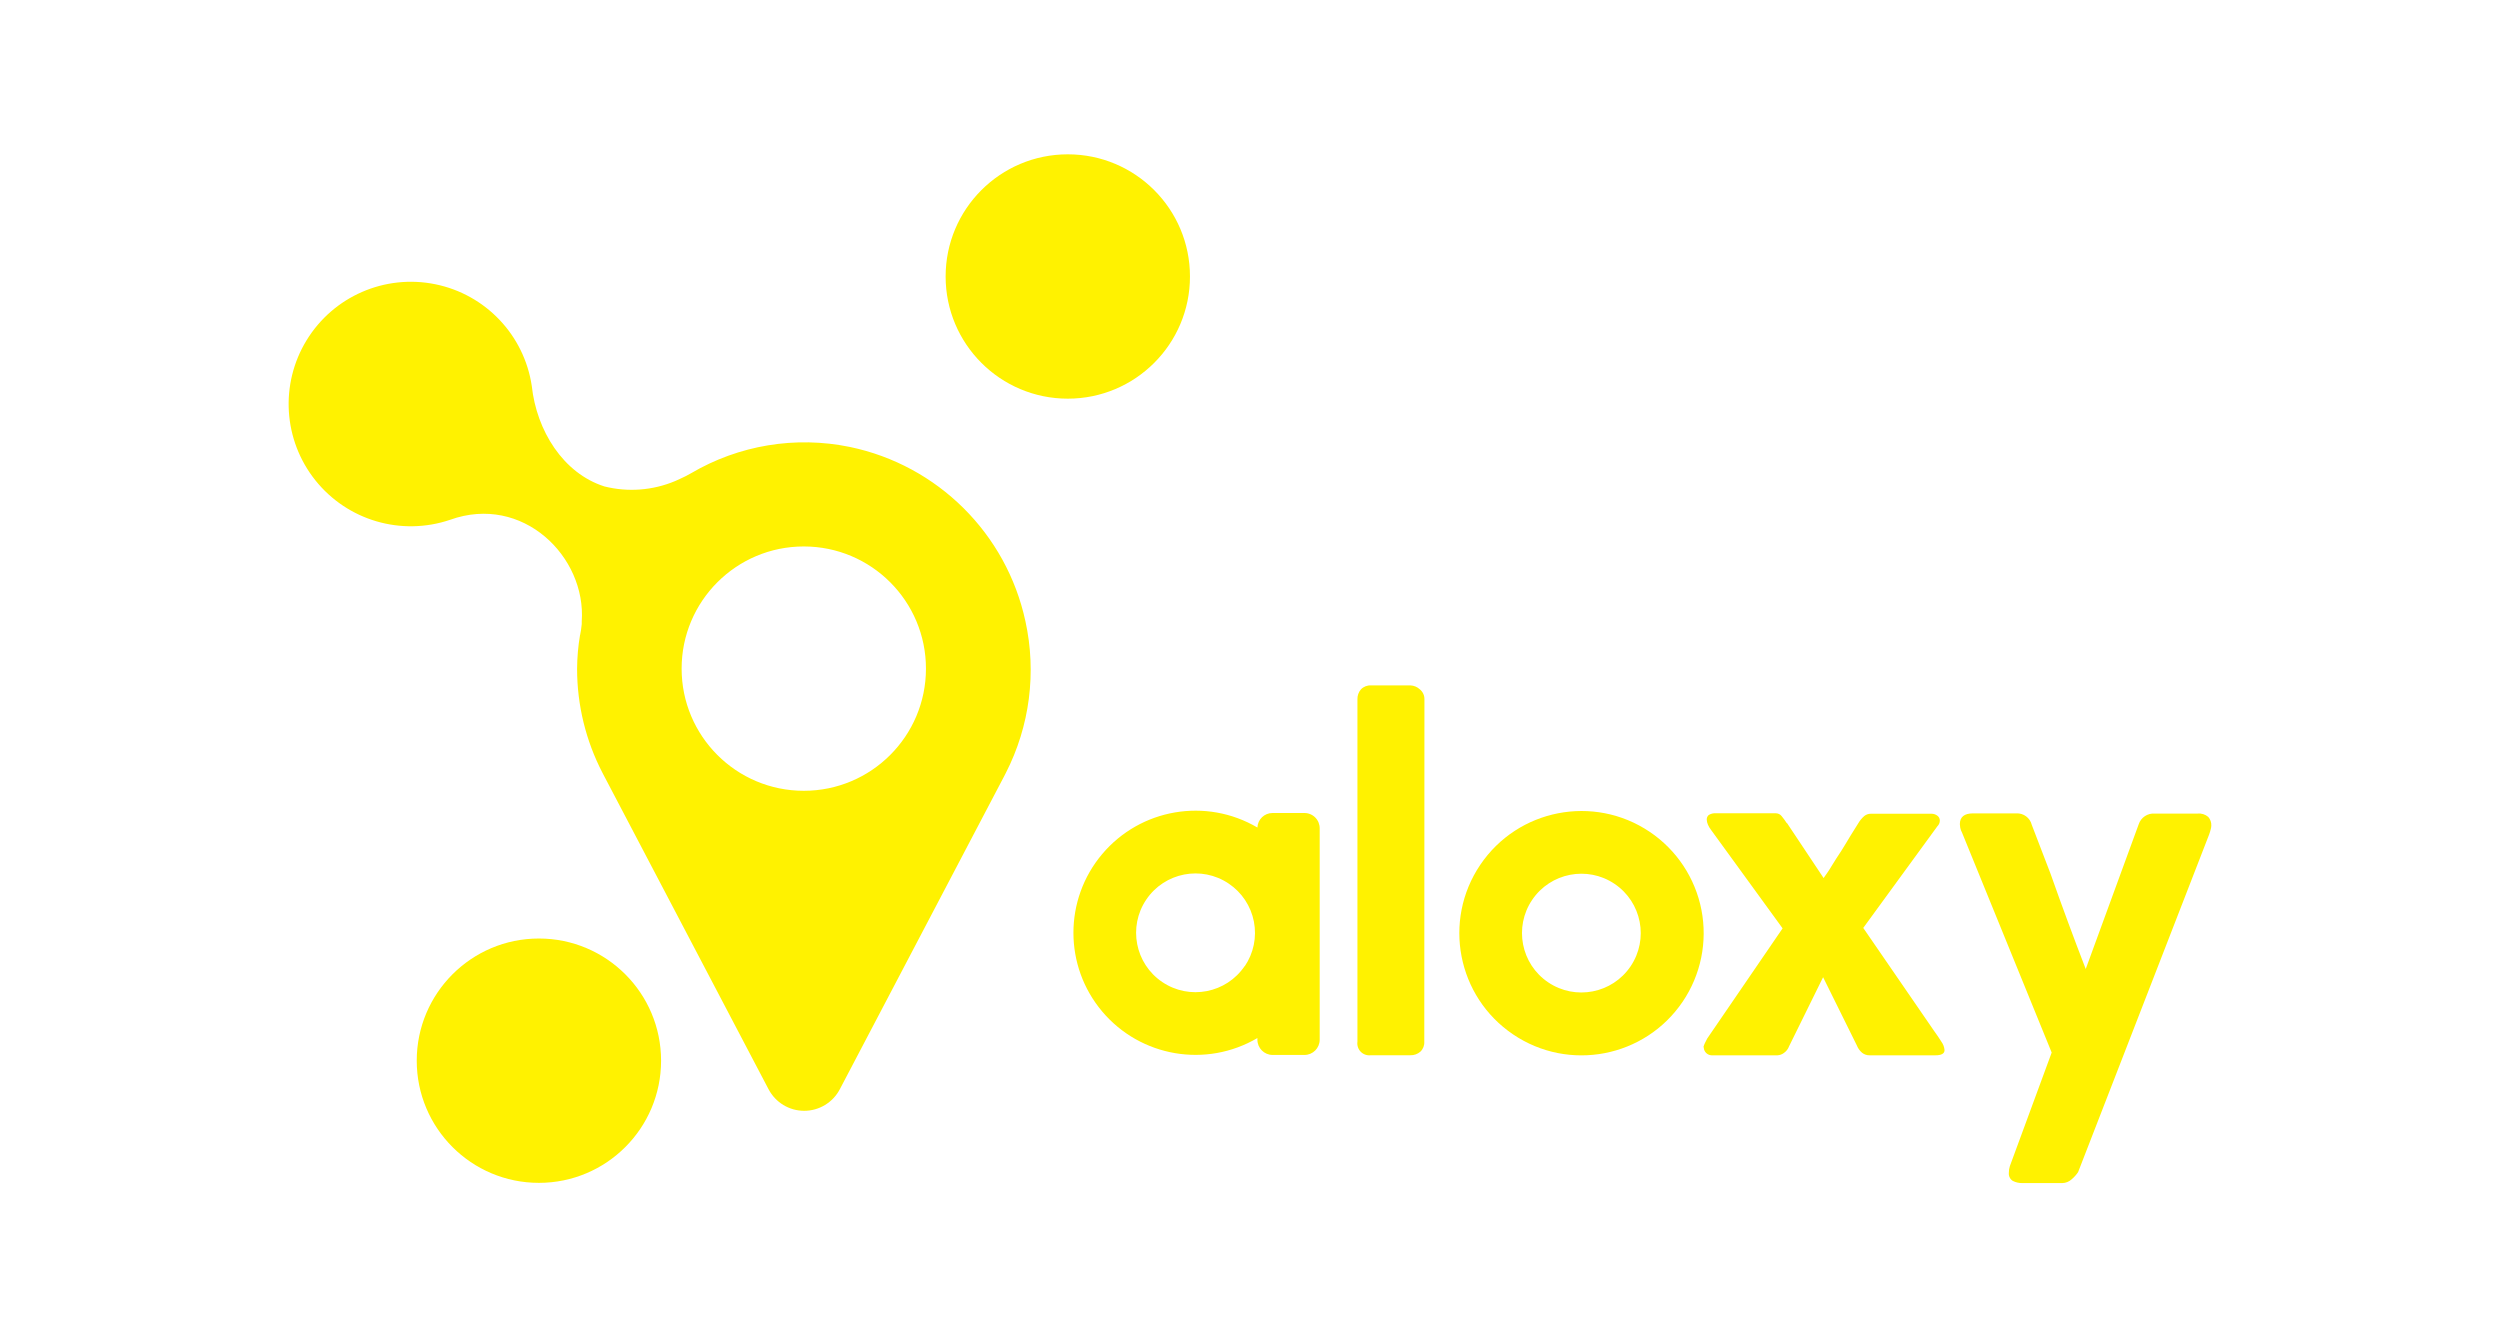
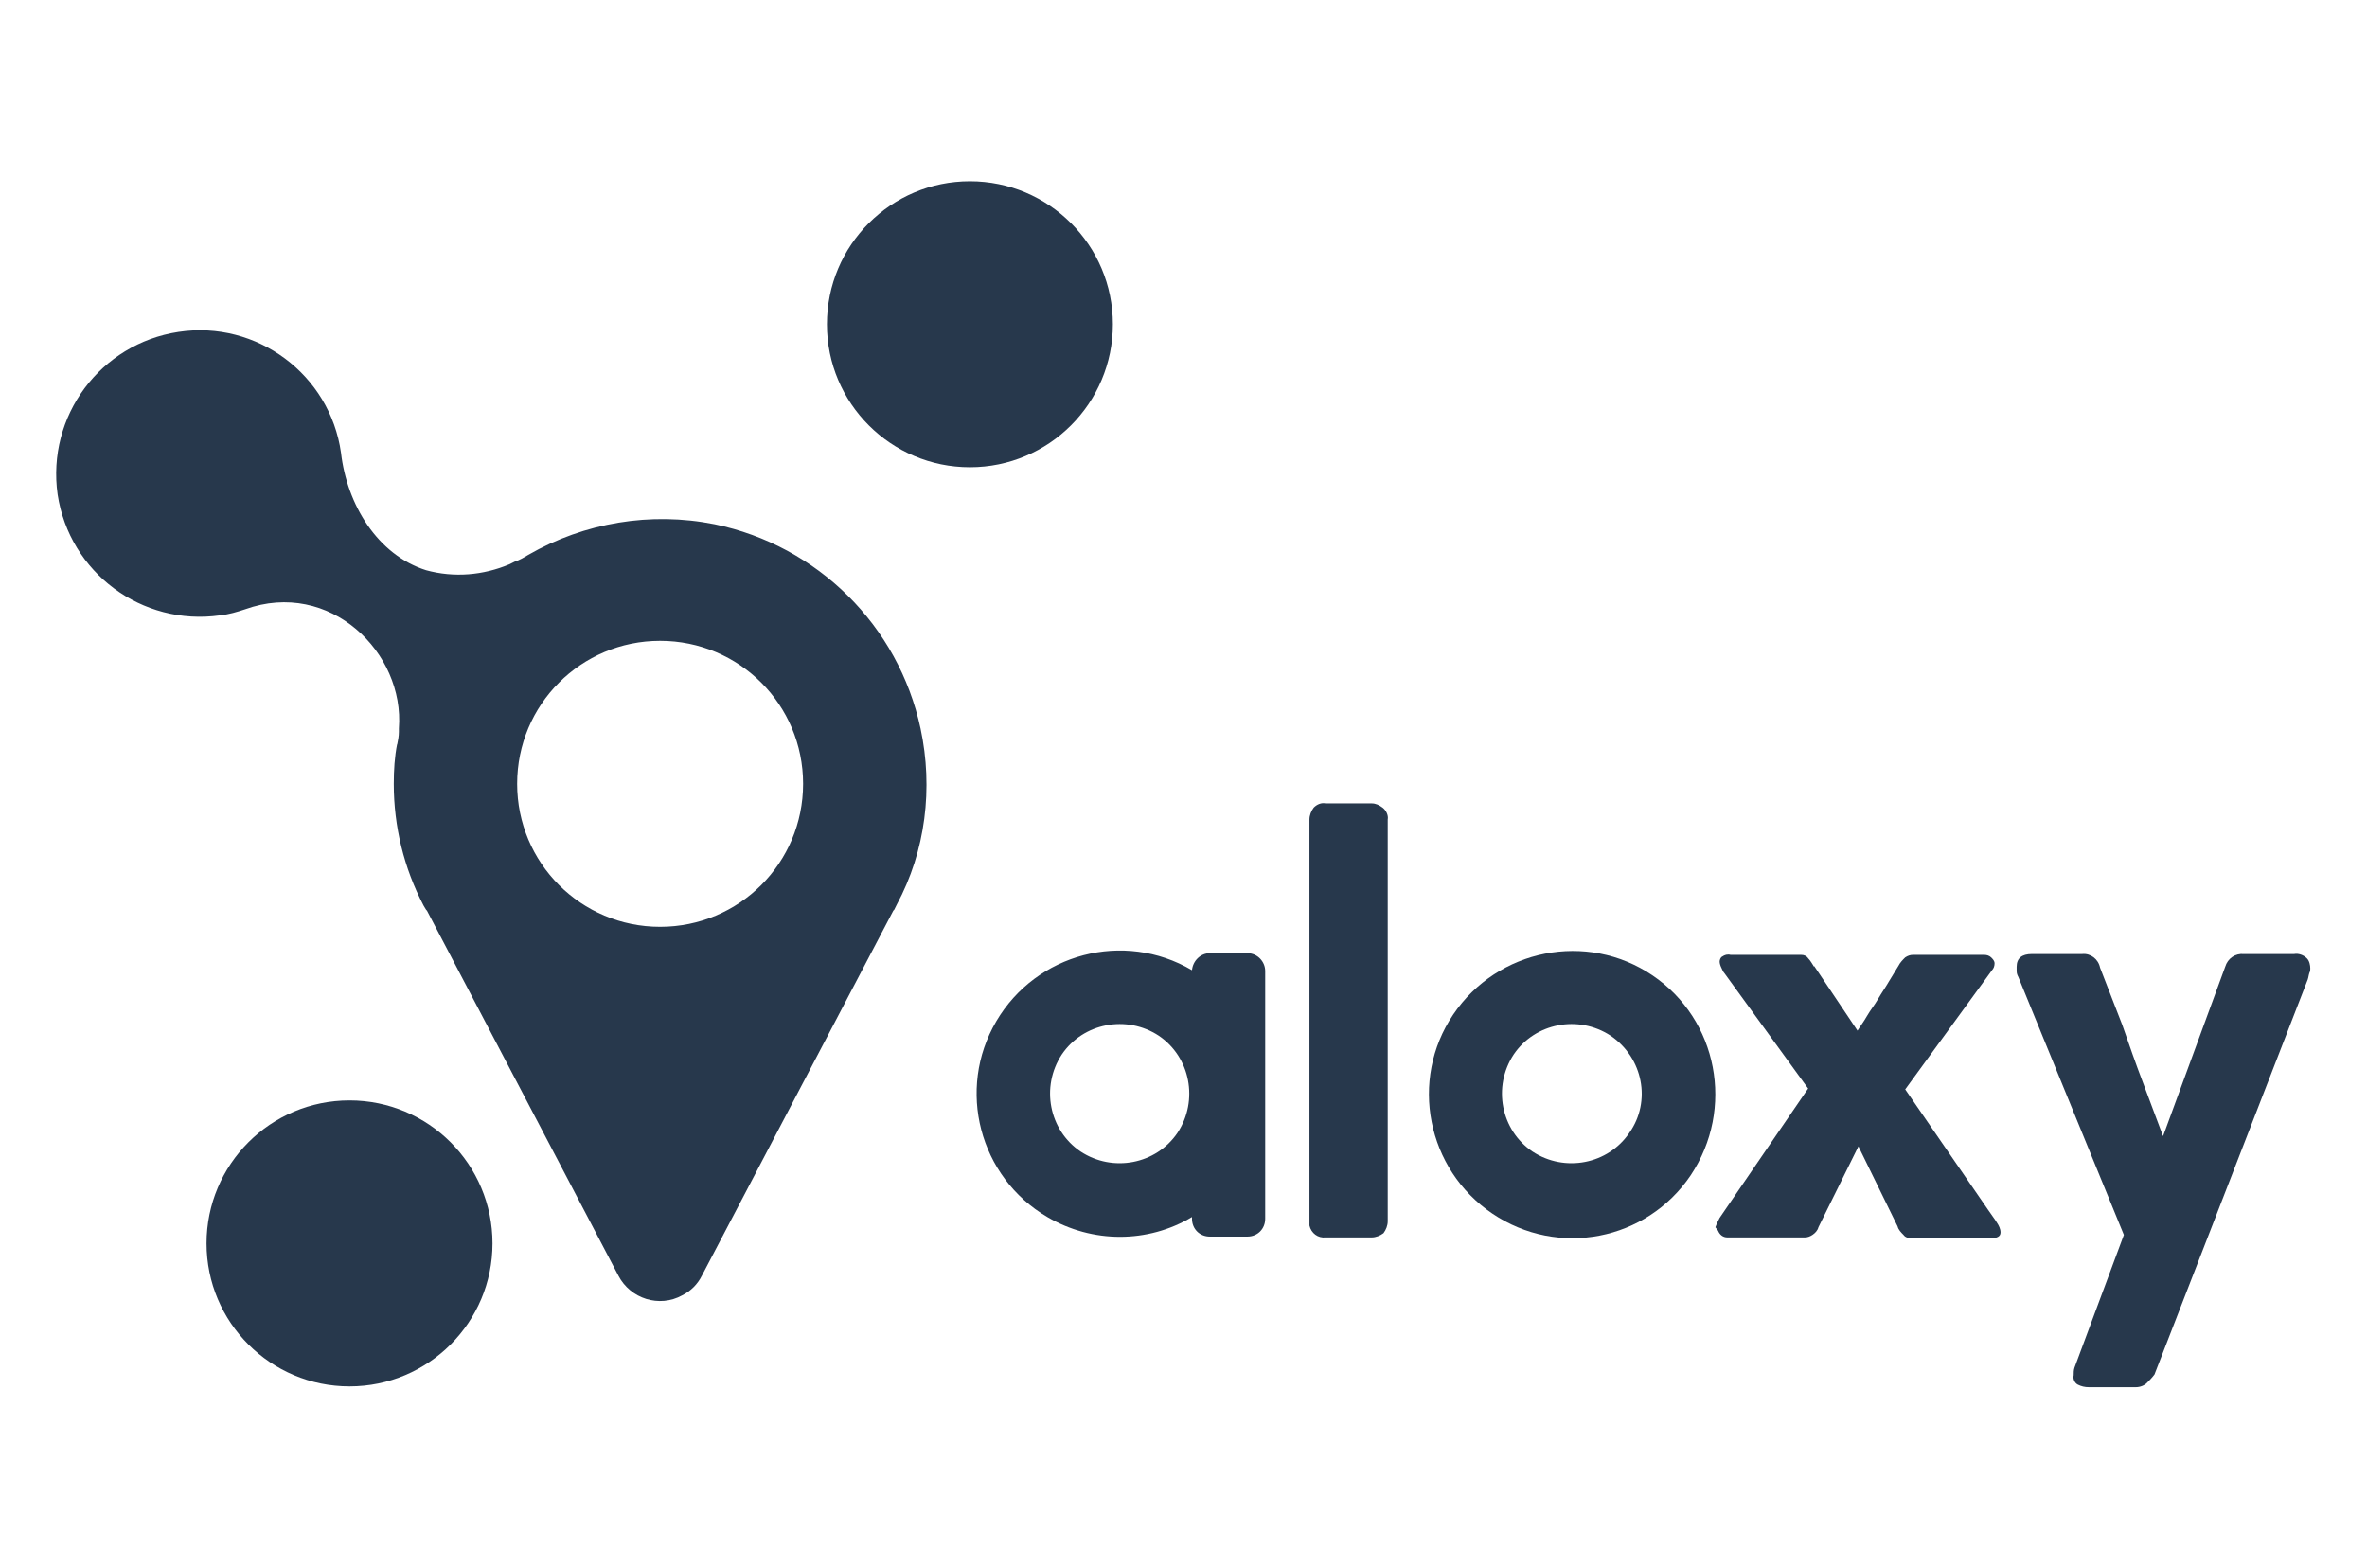
- <svg xmlns="http://www.w3.org/2000/svg" id="Layer_1" data-name="Layer 1" viewBox="0 0 344.4 184.25">
-   <defs>
-     <style>.cls-1{fill:#fff200;}</style>
-   </defs>
-   <circle class="cls-1" cx="74.24" cy="146.12" r="16.83" />
-   <circle class="cls-1" cx="147.1" cy="38.09" r="16.83" />
-   <path class="cls-1" d="M141.26,85.57a31.27,31.27,0,0,0-24.19-24A30.86,30.86,0,0,0,95.19,65.2h0a16.3,16.3,0,0,1-1.56.79l-.62.28a15.44,15.44,0,0,1-9.75.74c-5.68-1.81-9.34-7.69-10-13.83v0A16.84,16.84,0,1,0,62,71.61l0,0c10-3.6,18.78,5.08,18.14,14,0,.12,0,.25,0,.37a13.46,13.46,0,0,1-.23,1.53l0-.06a29,29,0,0,0-.41,4.69A31.1,31.1,0,0,0,83,106.47h0l.28.54a.83.83,0,0,1,.07.13l22.53,42.92a5.54,5.54,0,0,0,9.81,0l22.54-42.93.06-.11.28-.55h0A31.2,31.2,0,0,0,141.26,85.57Zm-30.53,23.37a16.83,16.83,0,1,1,16.83-16.83A16.83,16.83,0,0,1,110.73,108.94Z" />
-   <path class="cls-1" d="M196.21,143.5a1.75,1.75,0,0,1-.53,1.37,2,2,0,0,1-1.4.5h-5.43A1.65,1.65,0,0,1,187,143.5V96.35a2,2,0,0,1,.49-1.39,1.78,1.78,0,0,1,1.38-.54h5.43a2,2,0,0,1,1.28.53,1.72,1.72,0,0,1,.65,1.4Z" />
-   <path class="cls-1" d="M234.68,144.18a3.34,3.34,0,0,1,.2-.51c.09-.18.2-.38.31-.61l10.38-15.17-9.84-13.54a3.38,3.38,0,0,1-.44-.73,1.88,1.88,0,0,1-.17-.73.79.79,0,0,1,.27-.61,1.58,1.58,0,0,1,1-.24h8.28a1,1,0,0,1,.76.38,10,10,0,0,1,.73,1v-.06l5.06,7.6c.34-.48.72-1,1.13-1.7s.85-1.34,1.28-2,.85-1.41,1.27-2.09l1.1-1.76a4,4,0,0,1,.83-1,1.44,1.44,0,0,1,.9-.31h8.35a1.36,1.36,0,0,1,.8.26.82.82,0,0,1,.35.7,1.1,1.1,0,0,1-.34.77l-10.21,14,9.71,14.12c.43.59.78,1.11,1.06,1.56a2.26,2.26,0,0,1,.43,1.15q0,.72-1.26.72h-9.06a1.61,1.61,0,0,1-1.05-.36,2.54,2.54,0,0,1-.71-1l-4.65-9.4-4.68,9.5a1.94,1.94,0,0,1-.71.93,1.61,1.61,0,0,1-.89.33H235.8a1.12,1.12,0,0,1-1.05-.82Z" />
-   <path class="cls-1" d="M286.28,161.47a4.78,4.78,0,0,1-.9,1,1.93,1.93,0,0,1-1.28.51h-5.49a2.75,2.75,0,0,1-1.33-.3,1.18,1.18,0,0,1-.54-1.12,2.91,2.91,0,0,1,.14-.92L282.64,145l-12.35-30.3h0a2.28,2.28,0,0,1-.25-.68,3.89,3.89,0,0,1-.05-.48c0-1,.61-1.49,1.83-1.49h5.94a2.09,2.09,0,0,1,2.14,1.59v0l2.58,6.72c.83,2.35,1.64,4.59,2.42,6.7s1.59,4.26,2.43,6.43l7.29-19.92a2.16,2.16,0,0,1,2.24-1.49h5.87a1.94,1.94,0,0,1,1.48.46,1.69,1.69,0,0,1,.42,1.2,1.83,1.83,0,0,1-.07.46,6.42,6.42,0,0,1-.23.76Z" />
-   <path class="cls-1" d="M179.69,112h-4.4a2.08,2.08,0,0,0-2.07,2,16.82,16.82,0,1,0,0,29v.23a2.1,2.1,0,0,0,2.09,2.1h4.4a2.1,2.1,0,0,0,2.09-2.1V114.14A2.1,2.1,0,0,0,179.69,112Zm-8.22,21.08a8.18,8.18,0,1,1-2.21-11.36A8.18,8.18,0,0,1,171.47,133.12Z" />
-   <path class="cls-1" d="M227.26,114.59A16.83,16.83,0,1,0,231.8,138,16.83,16.83,0,0,0,227.26,114.59Zm-2.63,18.53a8.18,8.18,0,1,1-2.21-11.36A8.18,8.18,0,0,1,224.63,133.12Z" />
+ <svg xmlns="http://www.w3.org/2000/svg" version="1.1" id="Layer_1" x="0px" y="0px" width="151px" height="100px" viewBox="64.5 0 151 100" enable-background="new 64.5 0 151 100" xml:space="preserve">
+   <circle fill="#27384C" cx="86.797" cy="79.316" r="9.121" />
+   <circle fill="#27384C" cx="126.374" cy="20.684" r="9.121" />
+   <path fill="#27384C" d="M123.225,46.471c-1.411-6.569-6.569-11.672-13.138-13.029c-4.072-0.814-8.306-0.108-11.889,1.955l0,0  c-0.271,0.163-0.543,0.326-0.869,0.434l-0.326,0.163c-1.683,0.706-3.529,0.869-5.32,0.38c-3.095-0.977-5.049-4.18-5.429-7.492l0,0  c-0.706-4.995-5.375-8.469-10.369-7.709c-4.995,0.76-8.415,5.375-7.709,10.369c0.76,4.994,5.375,8.415,10.369,7.709  c0.543-0.055,1.086-0.217,1.575-0.38l0,0c5.429-1.954,10.206,2.769,9.826,7.601c0,0.054,0,0.108,0,0.217  c0,0.271-0.054,0.543-0.109,0.814v-0.055C89.674,48.263,89.62,49.131,89.62,50c0,2.715,0.651,5.375,1.9,7.764l0,0l0.163,0.271  l0.054,0.054l12.215,23.29c0.76,1.466,2.606,2.062,4.072,1.248c0.543-0.271,0.977-0.705,1.249-1.248l12.215-23.29l0.055-0.054  l0.163-0.326l0,0C123.55,54.289,124.039,50.271,123.225,46.471z M106.612,59.121c-5.049,0-9.121-4.072-9.121-9.121  s4.072-9.121,9.121-9.121s9.121,4.072,9.121,9.121S111.661,59.121,106.612,59.121z" />
+   <path fill="#27384C" d="M153.029,77.904c0,0.271-0.108,0.543-0.271,0.76c-0.217,0.163-0.488,0.271-0.76,0.271h-2.932  c-0.488,0.055-0.923-0.271-1.031-0.76c0-0.055,0-0.162,0-0.271V52.28c0-0.271,0.108-0.543,0.271-0.761  c0.217-0.217,0.488-0.325,0.76-0.271h2.932c0.271,0,0.488,0.109,0.705,0.271c0.218,0.164,0.381,0.489,0.326,0.761V77.904z" />
+   <path fill="#27384C" d="M173.931,78.285c0.054-0.109,0.054-0.164,0.108-0.271c0.055-0.109,0.108-0.218,0.163-0.326l5.646-8.252  l-5.32-7.329c-0.108-0.108-0.162-0.271-0.217-0.38c-0.055-0.109-0.108-0.271-0.108-0.381c0-0.107,0.054-0.271,0.163-0.325  c0.162-0.108,0.325-0.163,0.543-0.108h4.506c0.162,0,0.325,0.055,0.434,0.217c0.163,0.163,0.271,0.381,0.381,0.543v-0.055  l2.768,4.127c0.164-0.271,0.381-0.543,0.598-0.924c0.217-0.379,0.488-0.705,0.706-1.086c0.217-0.379,0.488-0.76,0.706-1.139  l0.597-0.979c0.108-0.217,0.271-0.379,0.435-0.543c0.162-0.107,0.326-0.162,0.488-0.162h4.561c0.162,0,0.326,0.055,0.434,0.162  c0.109,0.109,0.218,0.218,0.218,0.381c0,0.162-0.054,0.326-0.163,0.434l-5.537,7.602l5.266,7.654  c0.217,0.326,0.435,0.598,0.598,0.869c0.108,0.162,0.217,0.379,0.217,0.597c0,0.271-0.217,0.38-0.705,0.38h-4.941  c-0.217,0-0.434-0.055-0.543-0.217c-0.162-0.163-0.325-0.326-0.379-0.543l-2.498-5.104l-2.551,5.158  c-0.055,0.217-0.218,0.379-0.381,0.488c-0.162,0.108-0.326,0.162-0.488,0.162h-4.94c-0.271,0-0.488-0.162-0.597-0.434  L173.931,78.285z" />
+   <path fill="#27384C" d="M201.943,87.676c-0.162,0.218-0.326,0.381-0.488,0.543c-0.163,0.164-0.435,0.271-0.706,0.271h-2.985  c-0.271,0-0.488-0.054-0.706-0.162c-0.218-0.109-0.325-0.381-0.271-0.598c0-0.162,0-0.326,0.054-0.488l3.149-8.469l-6.731-16.449  l0,0c-0.055-0.109-0.109-0.218-0.109-0.381c0-0.108,0-0.162,0-0.271c0-0.543,0.326-0.814,0.978-0.814h3.203  c0.543-0.054,1.031,0.326,1.14,0.869l0,0l1.412,3.637c0.434,1.249,0.868,2.498,1.303,3.638c0.434,1.14,0.869,2.335,1.303,3.475  l3.963-10.804c0.163-0.543,0.652-0.868,1.195-0.814h3.202c0.271-0.054,0.597,0.055,0.814,0.271c0.163,0.163,0.218,0.435,0.218,0.652  c0,0.107,0,0.162-0.055,0.271c-0.055,0.162-0.055,0.271-0.109,0.434L201.943,87.676z" />
+   <path fill="#27384C" d="M144.072,60.804h-2.389c-0.598,0-1.086,0.488-1.141,1.085c-4.343-2.551-9.935-1.085-12.486,3.258  c-2.552,4.344-1.086,9.936,3.257,12.486c2.877,1.684,6.406,1.684,9.229,0v0.109c0,0.65,0.488,1.14,1.141,1.14h2.389  c0.65,0,1.14-0.489,1.14-1.14V61.943C145.212,61.346,144.723,60.804,144.072,60.804L144.072,60.804z M139.62,72.258  c-1.357,2.01-4.126,2.553-6.189,1.195c-2.009-1.357-2.552-4.127-1.194-6.189c1.357-2.008,4.126-2.551,6.189-1.194  C140.434,67.427,140.977,70.195,139.62,72.258L139.62,72.258L139.62,72.258z" />
+   <path fill="#27384C" d="M169.913,62.215c-4.181-2.822-9.88-1.683-12.704,2.498c-2.822,4.18-1.683,9.88,2.498,12.703  c4.18,2.822,9.826,1.737,12.648-2.443C175.18,70.738,174.094,65.038,169.913,62.215L169.913,62.215z M168.447,72.258  c-1.357,2.01-4.126,2.553-6.189,1.195c-2.008-1.357-2.551-4.127-1.193-6.189c1.357-2.008,4.125-2.551,6.188-1.194  C169.316,67.48,169.859,70.25,168.447,72.258L168.447,72.258L168.447,72.258z" />
</svg>
